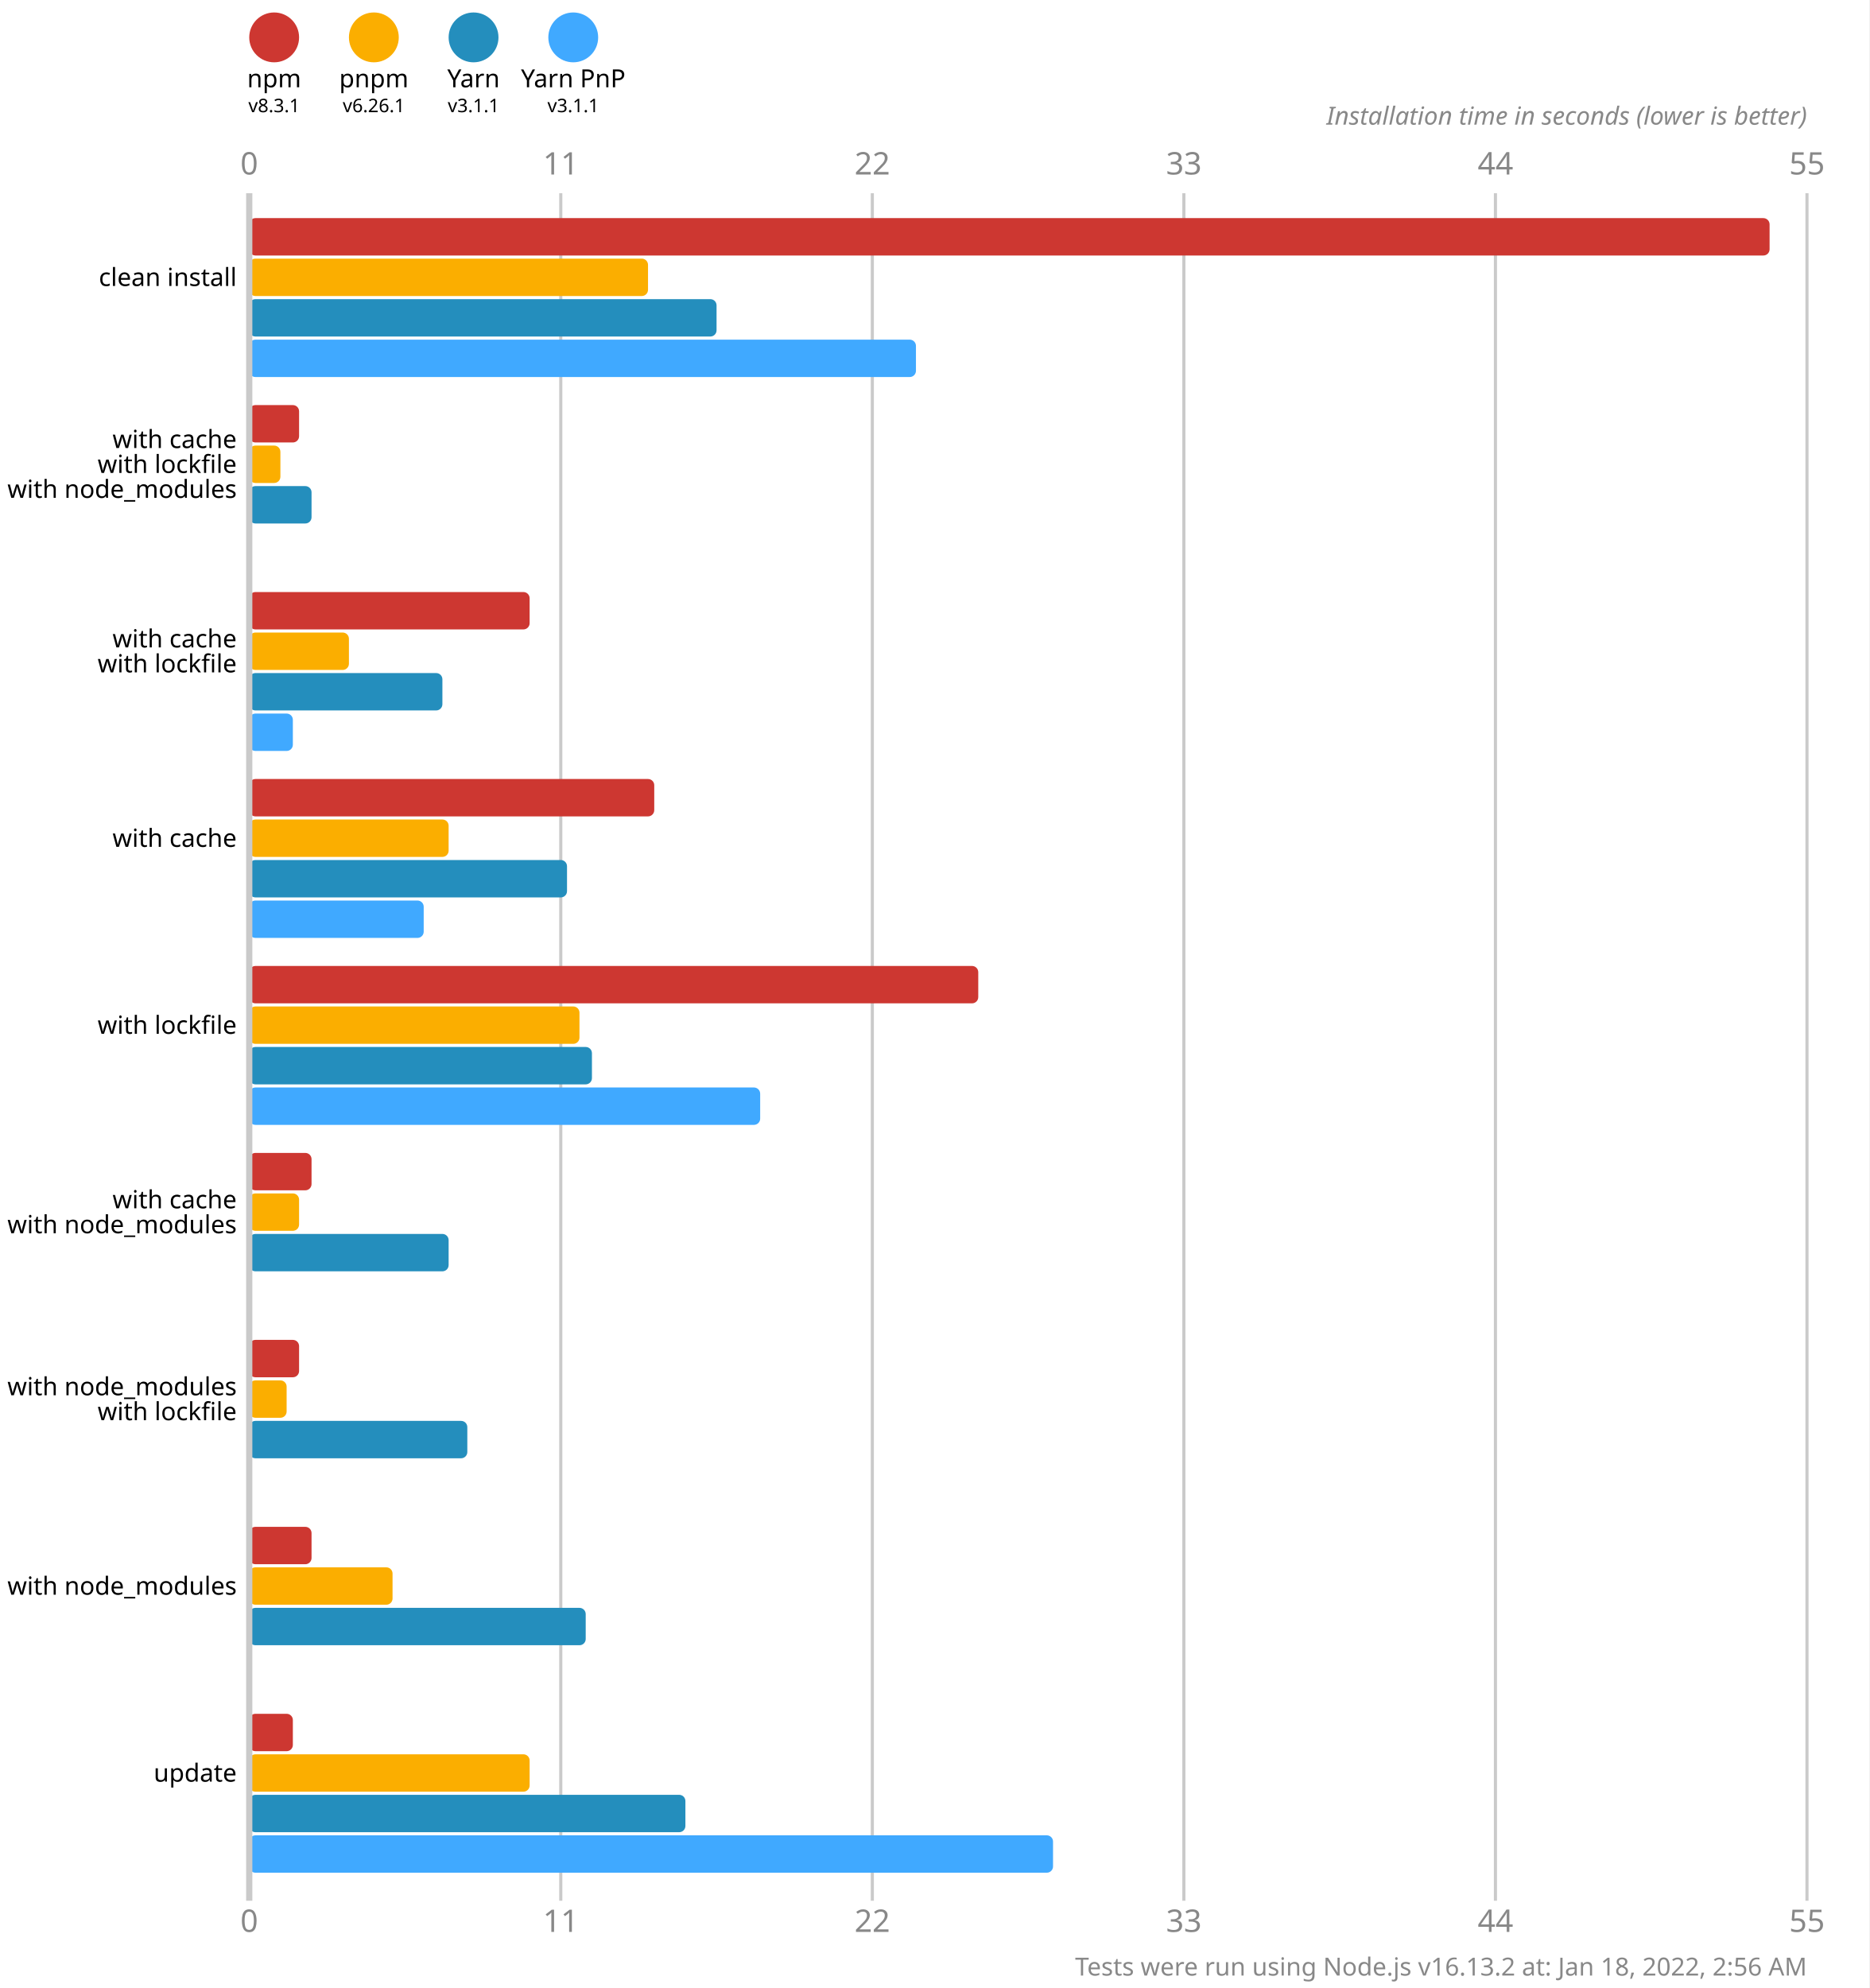
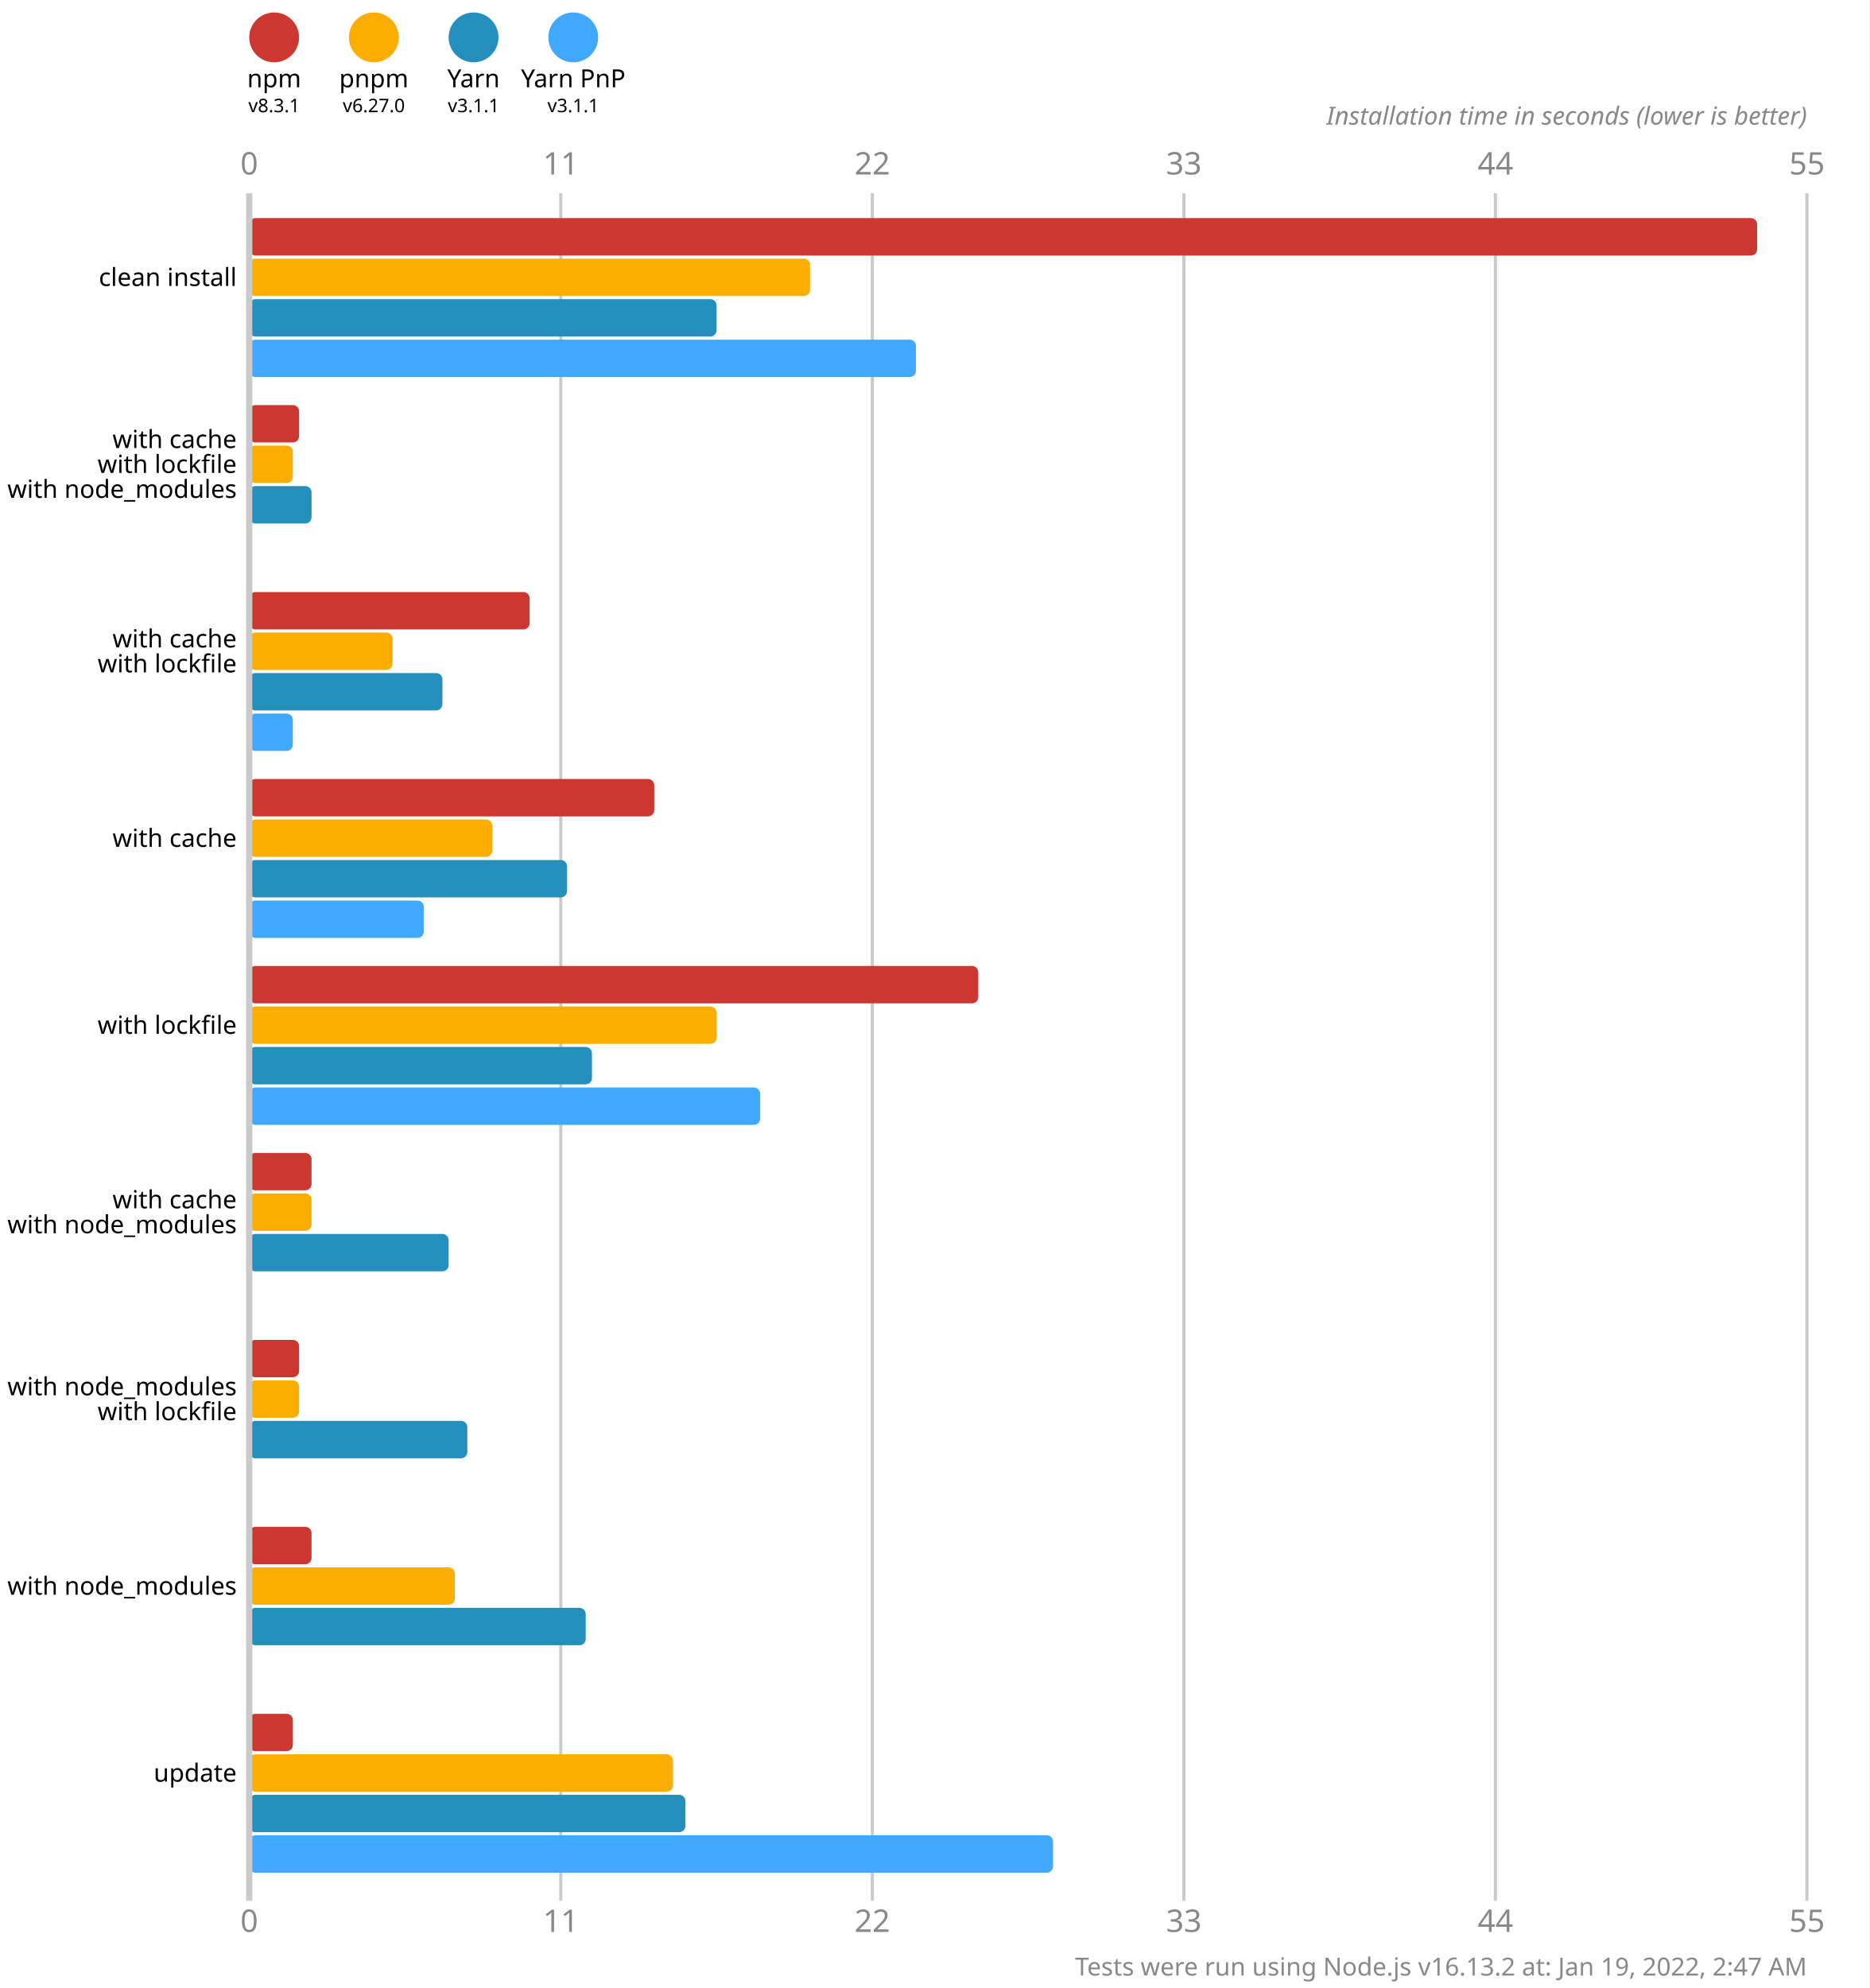
<svg xmlns="http://www.w3.org/2000/svg" version="1.1" viewBox="0 0 300 319">
  <style>
    .font { font-family: sans-serif; }
    .s3 { font-size: 3px; }
    .s4 { font-size: 4px; }
    .s5 { font-size: 5px; }
    .line { stroke: #cacaca; }
    .width { stroke-width: 0.5; }
    .text { fill: #888; }
  </style>
  <rect x="0" y="0" width="300" height="319" fill="#fff" />
  <circle cx="44" cy="6" r="4" fill="#cd3731" />
  <text x="44" y="14" class="font s4" text-anchor="middle">npm</text>
  <text x="44" y="18" class="font s3" text-anchor="middle">v8.3.1</text>
  <circle cx="60" cy="6" r="4" fill="#fbae00" />
  <text x="60" y="14" class="font s4" text-anchor="middle">pnpm</text>
-   <text x="60" y="18" class="font s3" text-anchor="middle">v6.26.1</text>
+   <text x="60" y="18" class="font s3" text-anchor="middle">v6.27.0</text>
  <circle cx="76" cy="6" r="4" fill="#248ebd" />
  <text x="76" y="14" class="font s4" text-anchor="middle">Yarn</text>
  <text x="76" y="18" class="font s3" text-anchor="middle">v3.1.1</text>
  <circle cx="92" cy="6" r="4" fill="#40a9ff" />
  <text x="92" y="14" class="font s4" text-anchor="middle">Yarn PnP</text>
  <text x="92" y="18" class="font s3" text-anchor="middle">v3.1.1</text>
  <text x="40" y="28" class="font s5 text" text-anchor="middle">0</text>
  <text x="40" y="310" class="font s5 text" text-anchor="middle">0</text>
  <line x1="90" y1="31" x2="90" y2="305" class="line width" />
  <text x="90" y="28" class="font s5 text" text-anchor="middle">11</text>
  <text x="90" y="310" class="font s5 text" text-anchor="middle">11</text>
  <line x1="140" y1="31" x2="140" y2="305" class="line width" />
  <text x="140" y="28" class="font s5 text" text-anchor="middle">22</text>
  <text x="140" y="310" class="font s5 text" text-anchor="middle">22</text>
  <line x1="190" y1="31" x2="190" y2="305" class="line width" />
  <text x="190" y="28" class="font s5 text" text-anchor="middle">33</text>
  <text x="190" y="310" class="font s5 text" text-anchor="middle">33</text>
  <line x1="240" y1="31" x2="240" y2="305" class="line width" />
  <text x="240" y="28" class="font s5 text" text-anchor="middle">44</text>
  <text x="240" y="310" class="font s5 text" text-anchor="middle">44</text>
  <line x1="290" y1="31" x2="290" y2="305" class="line width" />
  <text x="290" y="28" class="font s5 text" text-anchor="middle">55</text>
  <text x="290" y="310" class="font s5 text" text-anchor="middle">55</text>
  <text x="290" y="20" class="font s4 text" font-style="italic" text-anchor="end">Installation time in seconds (lower is better)</text>
-   <rect x="40" y="35" width="244" height="6" fill="#cd3731" rx="1" ry="1" />
-   <rect x="40" y="41.5" width="64" height="6" fill="#fbae00" rx="1" ry="1" />
+   <rect x="40" y="35" width="242" height="6" fill="#cd3731" rx="1" ry="1" />
+   <rect x="40" y="41.5" width="90" height="6" fill="#fbae00" rx="1" ry="1" />
  <rect x="40" y="48" width="75" height="6" fill="#248ebd" rx="1" ry="1" />
  <rect x="40" y="54.5" width="107" height="6" fill="#40a9ff" rx="1" ry="1" />
  <rect x="40" y="65" width="8" height="6" fill="#cd3731" rx="1" ry="1" />
-   <rect x="40" y="71.5" width="5" height="6" fill="#fbae00" rx="1" ry="1" />
+   <rect x="40" y="71.5" width="7" height="6" fill="#fbae00" rx="1" ry="1" />
  <rect x="40" y="78" width="10" height="6" fill="#248ebd" rx="1" ry="1" />
  <rect x="40" y="84.5" width="0" height="6" fill="#40a9ff" rx="1" ry="1" />
  <rect x="40" y="95" width="45" height="6" fill="#cd3731" rx="1" ry="1" />
-   <rect x="40" y="101.5" width="16" height="6" fill="#fbae00" rx="1" ry="1" />
+   <rect x="40" y="101.5" width="23" height="6" fill="#fbae00" rx="1" ry="1" />
  <rect x="40" y="108" width="31" height="6" fill="#248ebd" rx="1" ry="1" />
  <rect x="40" y="114.5" width="7" height="6" fill="#40a9ff" rx="1" ry="1" />
  <rect x="40" y="125" width="65" height="6" fill="#cd3731" rx="1" ry="1" />
-   <rect x="40" y="131.5" width="32" height="6" fill="#fbae00" rx="1" ry="1" />
+   <rect x="40" y="131.5" width="39" height="6" fill="#fbae00" rx="1" ry="1" />
  <rect x="40" y="138" width="51" height="6" fill="#248ebd" rx="1" ry="1" />
  <rect x="40" y="144.5" width="28" height="6" fill="#40a9ff" rx="1" ry="1" />
  <rect x="40" y="155" width="117" height="6" fill="#cd3731" rx="1" ry="1" />
-   <rect x="40" y="161.5" width="53" height="6" fill="#fbae00" rx="1" ry="1" />
+   <rect x="40" y="161.5" width="75" height="6" fill="#fbae00" rx="1" ry="1" />
  <rect x="40" y="168" width="55" height="6" fill="#248ebd" rx="1" ry="1" />
  <rect x="40" y="174.5" width="82" height="6" fill="#40a9ff" rx="1" ry="1" />
  <rect x="40" y="185" width="10" height="6" fill="#cd3731" rx="1" ry="1" />
-   <rect x="40" y="191.5" width="8" height="6" fill="#fbae00" rx="1" ry="1" />
+   <rect x="40" y="191.5" width="10" height="6" fill="#fbae00" rx="1" ry="1" />
  <rect x="40" y="198" width="32" height="6" fill="#248ebd" rx="1" ry="1" />
  <rect x="40" y="204.5" width="0" height="6" fill="#40a9ff" rx="1" ry="1" />
  <rect x="40" y="215" width="8" height="6" fill="#cd3731" rx="1" ry="1" />
-   <rect x="40" y="221.5" width="6" height="6" fill="#fbae00" rx="1" ry="1" />
+   <rect x="40" y="221.5" width="8" height="6" fill="#fbae00" rx="1" ry="1" />
  <rect x="40" y="228" width="35" height="6" fill="#248ebd" rx="1" ry="1" />
  <rect x="40" y="234.5" width="0" height="6" fill="#40a9ff" rx="1" ry="1" />
  <rect x="40" y="245" width="10" height="6" fill="#cd3731" rx="1" ry="1" />
-   <rect x="40" y="251.5" width="23" height="6" fill="#fbae00" rx="1" ry="1" />
+   <rect x="40" y="251.5" width="33" height="6" fill="#fbae00" rx="1" ry="1" />
  <rect x="40" y="258" width="54" height="6" fill="#248ebd" rx="1" ry="1" />
  <rect x="40" y="264.5" width="0" height="6" fill="#40a9ff" rx="1" ry="1" />
  <rect x="40" y="275" width="7" height="6" fill="#cd3731" rx="1" ry="1" />
-   <rect x="40" y="281.5" width="45" height="6" fill="#fbae00" rx="1" ry="1" />
+   <rect x="40" y="281.5" width="68" height="6" fill="#fbae00" rx="1" ry="1" />
  <rect x="40" y="288" width="70" height="6" fill="#248ebd" rx="1" ry="1" />
  <rect x="40" y="294.5" width="129" height="6" fill="#40a9ff" rx="1" ry="1" />
  <line x1="40" y1="31" x2="40" y2="305" class="line" />
  <text x="38" y="44.5" class="font s4" dominant-baseline="middle" text-anchor="end">clean install</text>
  <text x="38" y="70.5" class="font s4" dominant-baseline="middle" text-anchor="end">with cache</text>
  <text x="38" y="74.5" class="font s4" dominant-baseline="middle" text-anchor="end">with lockfile</text>
  <text x="38" y="78.5" class="font s4" dominant-baseline="middle" text-anchor="end">with node_modules</text>
  <text x="38" y="102.5" class="font s4" dominant-baseline="middle" text-anchor="end">with cache</text>
  <text x="38" y="106.5" class="font s4" dominant-baseline="middle" text-anchor="end">with lockfile</text>
  <text x="38" y="134.5" class="font s4" dominant-baseline="middle" text-anchor="end">with cache</text>
  <text x="38" y="164.5" class="font s4" dominant-baseline="middle" text-anchor="end">with lockfile</text>
  <text x="38" y="192.5" class="font s4" dominant-baseline="middle" text-anchor="end">with cache</text>
  <text x="38" y="196.5" class="font s4" dominant-baseline="middle" text-anchor="end">with node_modules</text>
  <text x="38" y="222.5" class="font s4" dominant-baseline="middle" text-anchor="end">with node_modules</text>
  <text x="38" y="226.5" class="font s4" dominant-baseline="middle" text-anchor="end">with lockfile</text>
  <text x="38" y="254.5" class="font s4" dominant-baseline="middle" text-anchor="end">with node_modules</text>
  <text x="38" y="284.5" class="font s4" dominant-baseline="middle" text-anchor="end">update</text>
-   <text x="290" y="317" class="font s4 text" text-anchor="end">Tests were run using Node.js v16.13.2 at: Jan 18, 2022, 2:56 AM</text>
+   <text x="290" y="317" class="font s4 text" text-anchor="end">Tests were run using Node.js v16.13.2 at: Jan 19, 2022, 2:47 AM</text>
</svg>
